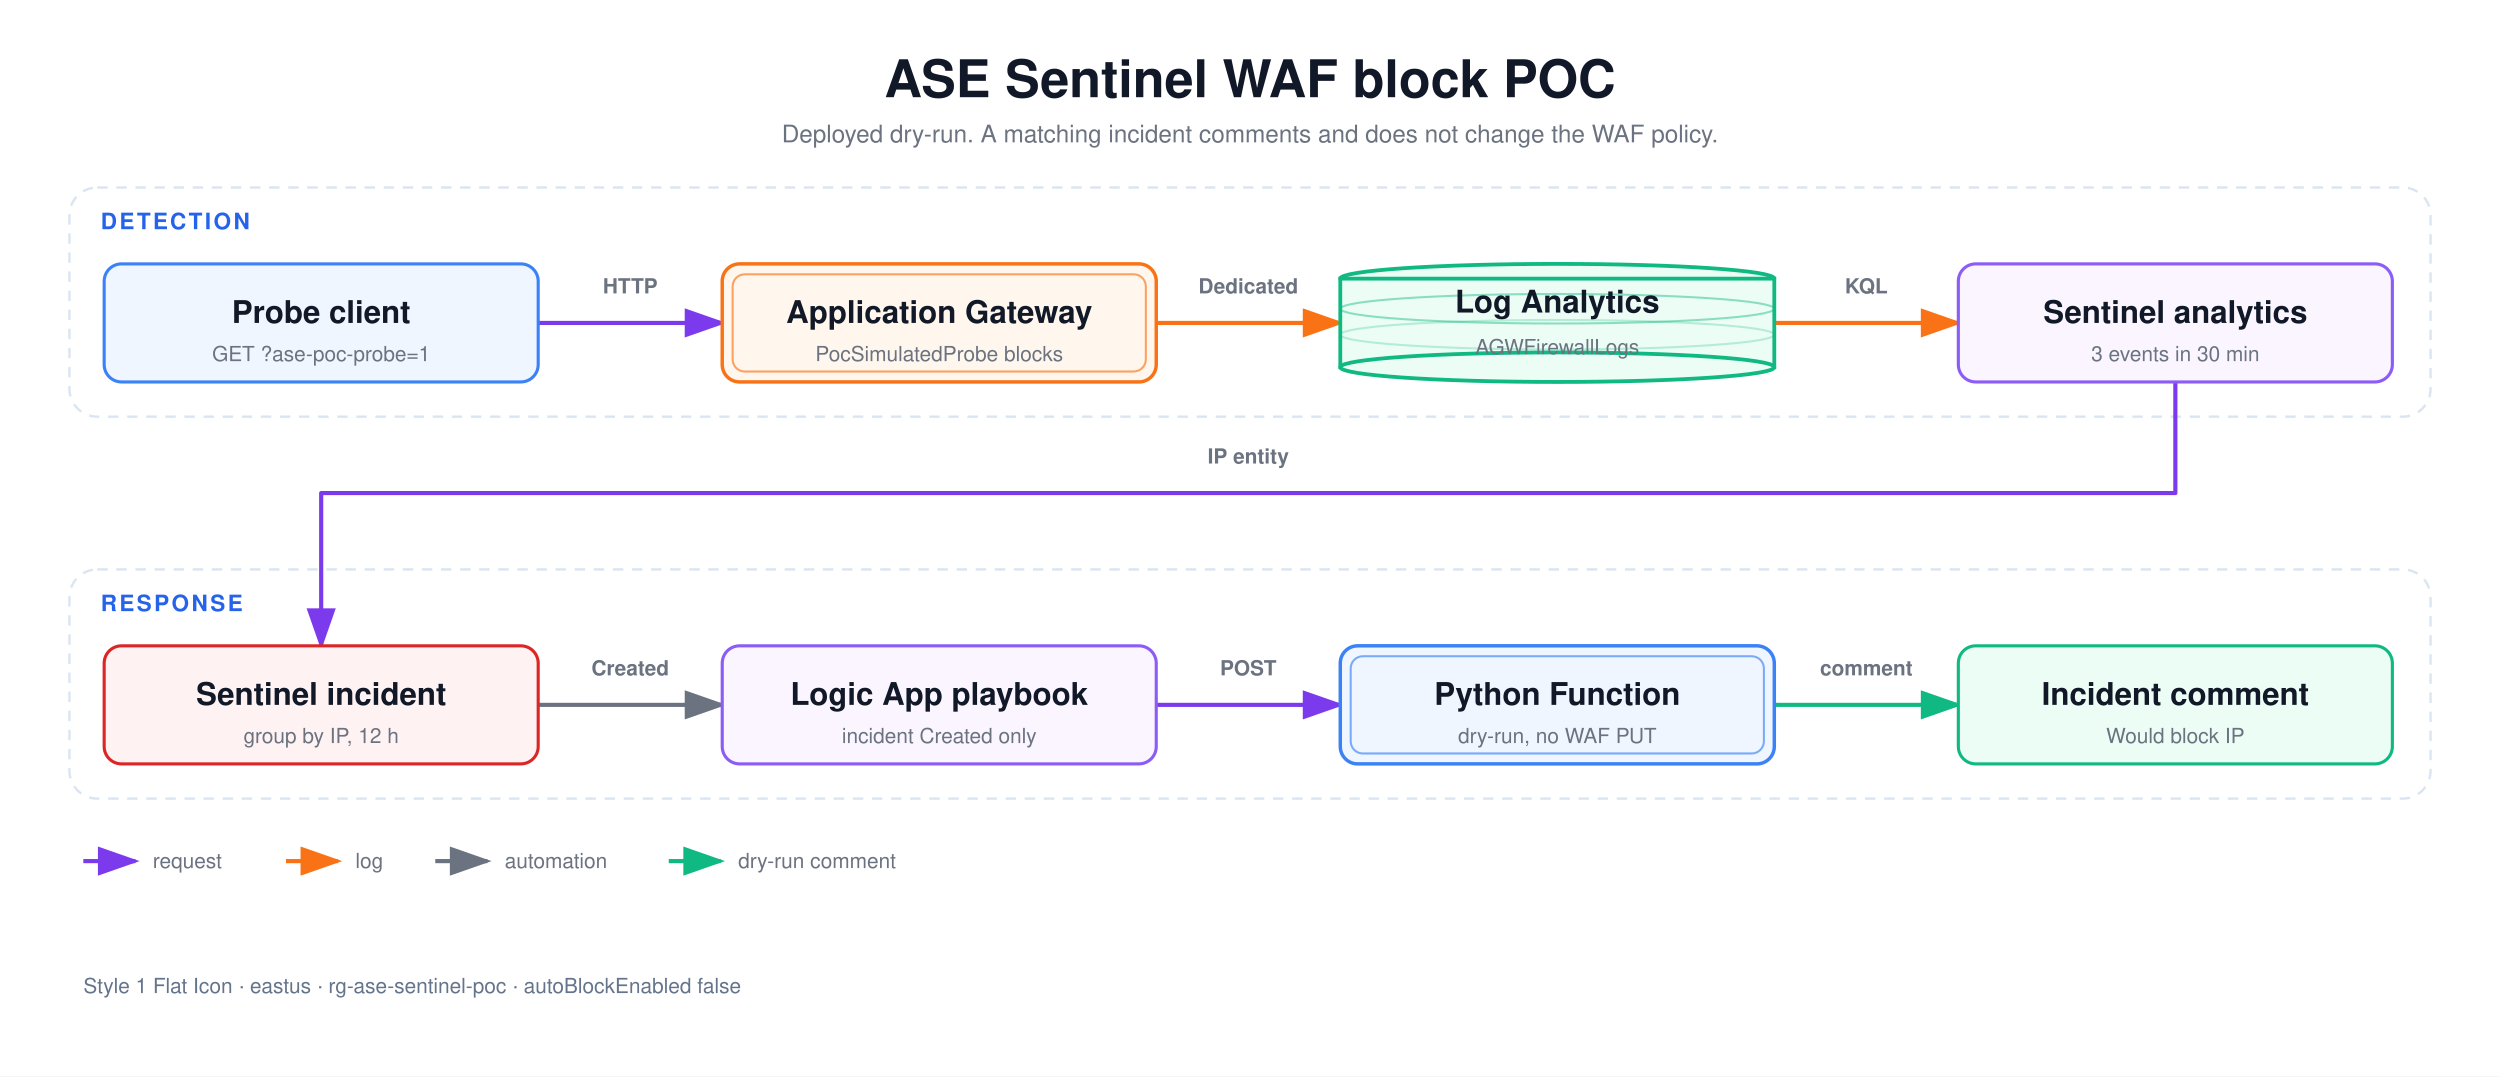
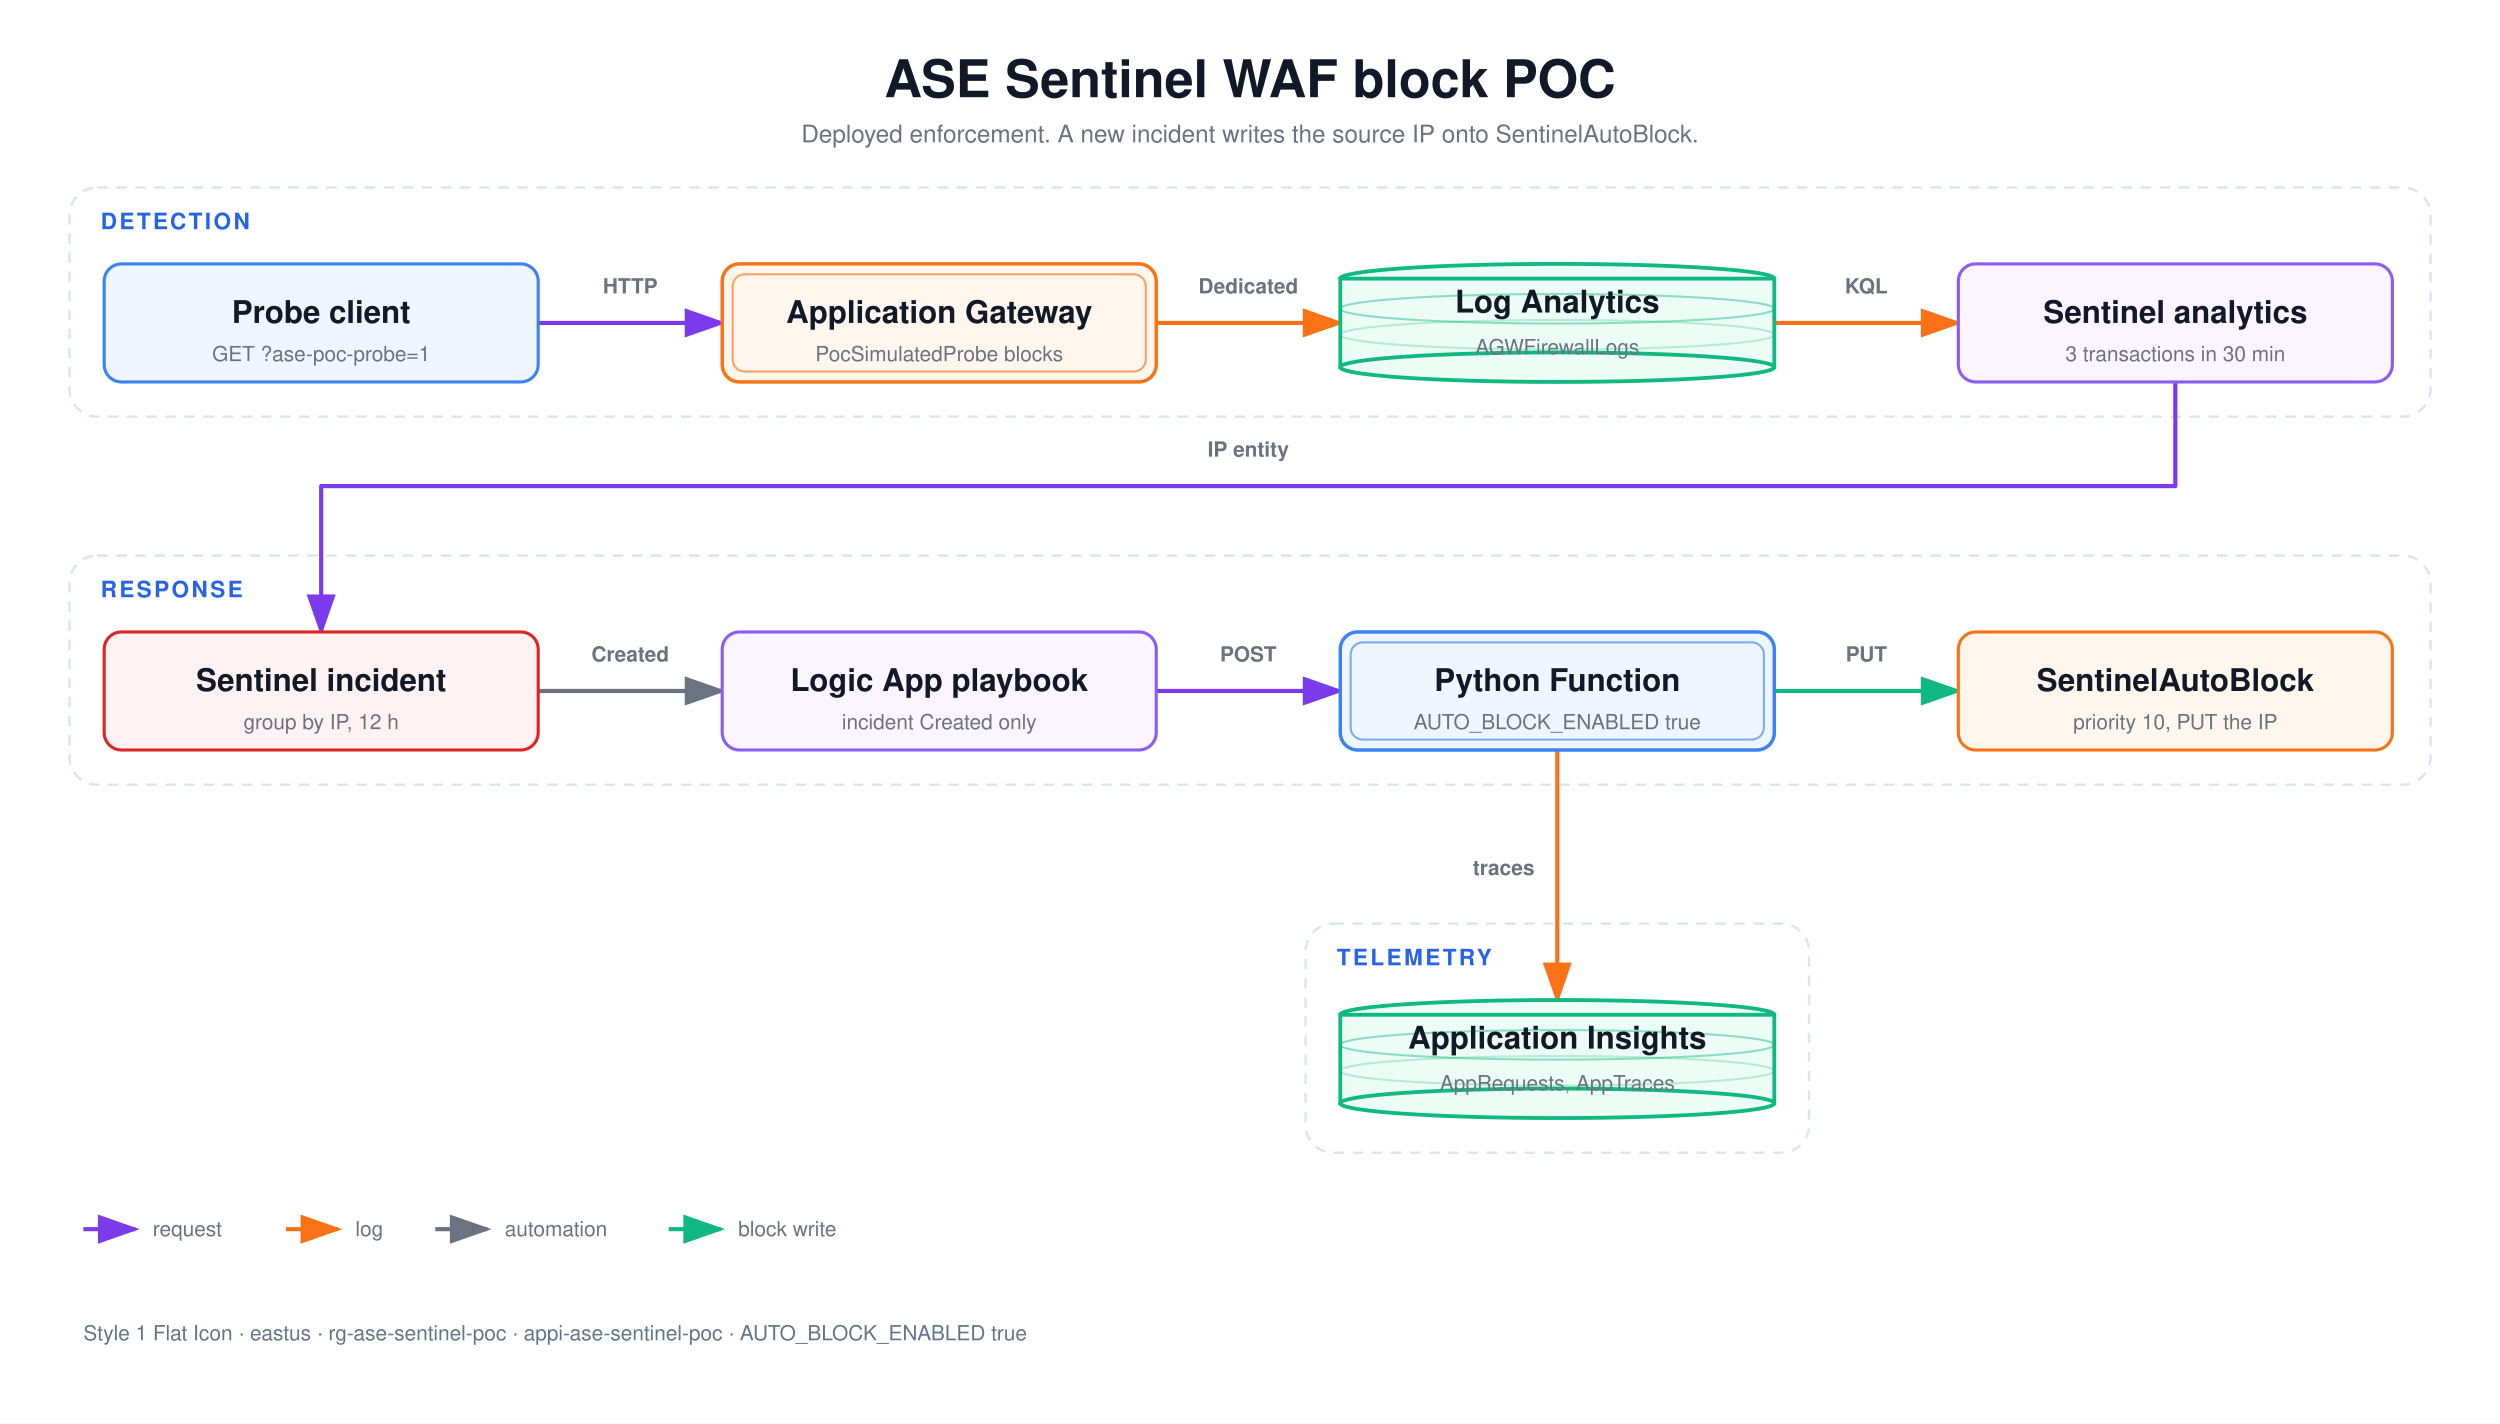
- <svg xmlns="http://www.w3.org/2000/svg" viewBox="0 0 1440 620" width="1440" height="620" data-generator="fireworks-tech-graph" data-schema-version="1" data-text-metrics="heuristic-v1" data-style-id="1" data-visual-theme="Flat Icon" data-diagram-type="architecture" data-motion-scene="" data-semantic-profile="generic" data-semantic-valid="true" data-quality-profile="showcase" data-max-bends-per-edge="2" data-max-total-bends="8" data-max-route-stretch="1.35" data-max-bridged-crossings="0" data-min-node-gap="40.0" data-min-container-gutter="20.0" data-min-label-clearance="4.0" data-min-segment-length="16.0">
+ <svg xmlns="http://www.w3.org/2000/svg" viewBox="0 0 1440 820" width="1440" height="820" data-generator="fireworks-tech-graph" data-schema-version="1" data-text-metrics="heuristic-v1" data-style-id="1" data-visual-theme="Flat Icon" data-diagram-type="architecture" data-motion-scene="" data-semantic-profile="generic" data-semantic-valid="true" data-quality-profile="showcase" data-max-bends-per-edge="2" data-max-total-bends="8" data-max-route-stretch="1.35" data-max-bridged-crossings="0" data-min-node-gap="40.0" data-min-container-gutter="20.0" data-min-label-clearance="4.0" data-min-segment-length="16.0">
  <defs>
    <marker id="arrowA" markerWidth="10" markerHeight="7" refX="9" refY="3.5" orient="auto">
      <polygon points="0 0, 10 3.5, 0 7" fill="#7c3aed" />
    </marker>
    <marker id="arrowB" markerWidth="10" markerHeight="7" refX="9" refY="3.5" orient="auto">
      <polygon points="0 0, 10 3.5, 0 7" fill="#10b981" />
    </marker>
    <marker id="arrowC" markerWidth="10" markerHeight="7" refX="9" refY="3.5" orient="auto">
      <polygon points="0 0, 10 3.5, 0 7" fill="#2563eb" />
    </marker>
    <marker id="arrowE" markerWidth="10" markerHeight="7" refX="9" refY="3.5" orient="auto">
      <polygon points="0 0, 10 3.5, 0 7" fill="#f97316" />
    </marker>
    <marker id="arrowF" markerWidth="10" markerHeight="7" refX="9" refY="3.5" orient="auto">
      <polygon points="0 0, 10 3.5, 0 7" fill="#7c3aed" />
    </marker>
    <marker id="arrowG" markerWidth="10" markerHeight="7" refX="9" refY="3.5" orient="auto">
      <polygon points="0 0, 10 3.5, 0 7" fill="#ef4444" />
    </marker>
    <marker id="arrowH" markerWidth="10" markerHeight="7" refX="9" refY="3.5" orient="auto">
      <polygon points="0 0, 10 3.5, 0 7" fill="#6b7280" />
    </marker>
    <filter id="shadowSoft" x="-20%" y="-20%" width="140%" height="160%">
      <feDropShadow dx="0" dy="3" stdDeviation="6" flood-color="#0f172a" flood-opacity="0.12" />
    </filter>
    <filter id="shadowGlass" x="-20%" y="-20%" width="140%" height="160%">
      <feDropShadow dx="0" dy="10" stdDeviation="16" flood-color="#020617" flood-opacity="0.28" />
    </filter>
    <style>
    text { font-family: 'Helvetica Neue', Helvetica, Arial, 'PingFang SC', 'Noto Sans CJK SC', 'Microsoft YaHei', 'Microsoft JhengHei', 'SimHei', sans-serif; }
    .title { font-size: 30px; font-weight: 700; fill: #111827; }
    .subtitle { font-size: 14px; font-weight: 500; fill: #6b7280; }
    .section { font-size: 13px; font-weight: 700; fill: #2563eb; letter-spacing: 1.4px; }
    .section-sub { font-size: 12px; font-weight: 500; fill: #64748b; }
    .node-title { font-weight: 700; fill: #111827; }
    .node-sub { font-weight: 500; fill: #6b7280; }
    .node-type { font-size: 12px; font-weight: 700; fill: #64748b; letter-spacing: 0.08em; }
    .arrow-label { font-size: 12px; font-weight: 600; fill: #6b7280; }
    .legend { font-size: 12px; font-weight: 500; fill: #6b7280; }
    .footnote { font-size: 12px; font-weight: 500; fill: #64748b; }
    .metric-label { font-size: 8.5px; font-weight: 700; fill: #64748b; text-transform: uppercase; }
    .metric-value { font-size: 9.5px; font-weight: 700; fill: #111827; }
    </style>
  </defs>
-   <rect data-graph-role="background" width="1440.0" height="620.0" fill="#ffffff" />
+   <rect data-graph-role="background" width="1440.0" height="820.0" fill="#ffffff" />
  <text x="720.0" y="56" text-anchor="middle" class="title">ASE Sentinel WAF block POC</text>
-   <text x="720.0" y="82" text-anchor="middle" class="subtitle">Deployed dry-run. A matching incident comments and does not change the WAF policy.</text>
+   <text x="720.0" y="82" text-anchor="middle" class="subtitle">Deployed enforcement. A new incident writes the source IP onto SentinelAutoBlock.</text>
  <g id="detect" data-graph-role="container" data-container-id="detect" data-semantic-role="boundary" data-graph-bounds="40,108,1400,240">
    <rect data-graph-role="container" x="40.0" y="108.0" width="1360.0" height="132.0" rx="16.0" fill="none" stroke="#dbe5f1" stroke-width="1.4" stroke-dasharray="6 5" />
    <text x="58.0" y="132.0" class="section">DETECTION</text>
    <rect id="detect-header" data-graph-role="reserved" data-reserved-kind="container-header" x="48" y="114" width="94.48" height="30" fill="none" stroke="none" />
  </g>
-   <g id="respond" data-graph-role="container" data-container-id="respond" data-semantic-role="boundary" data-graph-bounds="40,328,1400,460">
-     <rect data-graph-role="container" x="40.0" y="328.0" width="1360.0" height="132.0" rx="16.0" fill="none" stroke="#dbe5f1" stroke-width="1.4" stroke-dasharray="6 5" />
-     <text x="58.0" y="352.0" class="section">RESPONSE</text>
-     <rect id="respond-header" data-graph-role="reserved" data-reserved-kind="container-header" x="48" y="334" width="90.32" height="30" fill="none" stroke="none" />
+   <g id="respond" data-graph-role="container" data-container-id="respond" data-semantic-role="boundary" data-graph-bounds="40,320,1400,452">
+     <rect data-graph-role="container" x="40.0" y="320.0" width="1360.0" height="132.0" rx="16.0" fill="none" stroke="#dbe5f1" stroke-width="1.4" stroke-dasharray="6 5" />
+     <text x="58.0" y="344.0" class="section">RESPONSE</text>
+     <rect id="respond-header" data-graph-role="reserved" data-reserved-kind="container-header" x="48" y="326" width="90.32" height="30" fill="none" stroke="none" />
  </g>
-   <path id="open" data-graph-role="edge" data-edge-id="open" data-source="rule" data-target="incident" data-edge-kind="flow" data-topic-id="" data-flow="control" data-motion-role="" data-motion-stage="" data-motion-order="" data-protocol="" data-via="" data-critical-path-id="" data-critical-hop="" data-critical-hops="" data-critical="false" data-bends="2" data-route-stretch="1.0" data-bridges="" d="M 1253,220 L 1253,284 L 185,284 L 185,372" fill="none" stroke="#7c3aed" stroke-width="2.4" stroke-linecap="round" stroke-linejoin="round" marker-end="url(#arrowA)" />
+   <g id="telemetry" data-graph-role="container" data-container-id="telemetry" data-semantic-role="boundary" data-graph-bounds="752,532,1042,664">
+     <rect data-graph-role="container" x="752.0" y="532.0" width="290.0" height="132.0" rx="16.0" fill="none" stroke="#dbe5f1" stroke-width="1.4" stroke-dasharray="6 5" />
+     <text x="770.0" y="556.0" class="section">TELEMETRY</text>
+     <rect id="telemetry-header" data-graph-role="reserved" data-reserved-kind="container-header" x="760" y="538" width="100.98" height="30" fill="none" stroke="none" />
+   </g>
+   <path id="open" data-graph-role="edge" data-edge-id="open" data-source="rule" data-target="incident" data-edge-kind="flow" data-topic-id="" data-flow="control" data-motion-role="" data-motion-stage="" data-motion-order="" data-protocol="" data-via="" data-critical-path-id="" data-critical-hop="" data-critical-hops="" data-critical="false" data-bends="2" data-route-stretch="1.0" data-bridges="" d="M 1253,220 L 1253,280 L 185,280 L 185,364" fill="none" stroke="#7c3aed" stroke-width="2.4" stroke-linecap="round" stroke-linejoin="round" marker-end="url(#arrowA)" />
  <path id="request" data-graph-role="edge" data-edge-id="request" data-source="probe" data-target="waf" data-edge-kind="flow" data-topic-id="" data-flow="control" data-motion-role="" data-motion-stage="" data-motion-order="" data-protocol="" data-via="" data-critical-path-id="" data-critical-hop="" data-critical-hops="" data-critical="false" data-bends="0" data-route-stretch="1.0" data-bridges="" d="M 310,186 L 416,186" fill="none" stroke="#7c3aed" stroke-width="2.4" stroke-linecap="round" stroke-linejoin="round" marker-end="url(#arrowA)" />
  <path id="diag" data-graph-role="edge" data-edge-id="diag" data-source="waf" data-target="logs" data-edge-kind="flow" data-topic-id="" data-flow="data" data-motion-role="" data-motion-stage="" data-motion-order="" data-protocol="" data-via="" data-critical-path-id="" data-critical-hop="" data-critical-hops="" data-critical="false" data-bends="0" data-route-stretch="1.0" data-bridges="" d="M 666,186 L 772,186" fill="none" stroke="#f97316" stroke-width="2.4" stroke-linecap="round" stroke-linejoin="round" marker-end="url(#arrowE)" />
  <path id="query" data-graph-role="edge" data-edge-id="query" data-source="logs" data-target="rule" data-edge-kind="flow" data-topic-id="" data-flow="data" data-motion-role="" data-motion-stage="" data-motion-order="" data-protocol="" data-via="" data-critical-path-id="" data-critical-hop="" data-critical-hops="" data-critical="false" data-bends="0" data-route-stretch="1.0" data-bridges="" d="M 1022,186 L 1128,186" fill="none" stroke="#f97316" stroke-width="2.4" stroke-linecap="round" stroke-linejoin="round" marker-end="url(#arrowE)" />
-   <path id="trigger" data-graph-role="edge" data-edge-id="trigger" data-source="incident" data-target="playbook" data-edge-kind="flow" data-topic-id="" data-flow="neutral" data-motion-role="" data-motion-stage="" data-motion-order="" data-protocol="" data-via="" data-critical-path-id="" data-critical-hop="" data-critical-hops="" data-critical="false" data-bends="0" data-route-stretch="1.0" data-bridges="" d="M 310,406 L 416,406" fill="none" stroke="#6b7280" stroke-width="2.4" stroke-linecap="round" stroke-linejoin="round" marker-end="url(#arrowH)" />
-   <path id="post" data-graph-role="edge" data-edge-id="post" data-source="playbook" data-target="function" data-edge-kind="flow" data-topic-id="" data-flow="control" data-motion-role="" data-motion-stage="" data-motion-order="" data-protocol="" data-via="" data-critical-path-id="" data-critical-hop="" data-critical-hops="" data-critical="false" data-bends="0" data-route-stretch="1.0" data-bridges="" d="M 666,406 L 772,406" fill="none" stroke="#7c3aed" stroke-width="2.4" stroke-linecap="round" stroke-linejoin="round" marker-end="url(#arrowA)" />
-   <path id="note" data-graph-role="edge" data-edge-id="note" data-source="function" data-target="comment" data-edge-kind="flow" data-topic-id="" data-flow="write" data-motion-role="" data-motion-stage="" data-motion-order="" data-protocol="" data-via="" data-critical-path-id="" data-critical-hop="" data-critical-hops="" data-critical="false" data-bends="0" data-route-stretch="1.0" data-bridges="" d="M 1022,406 L 1128,406" fill="none" stroke="#10b981" stroke-width="2.4" stroke-linecap="round" stroke-linejoin="round" marker-end="url(#arrowB)" />
+   <path id="trigger" data-graph-role="edge" data-edge-id="trigger" data-source="incident" data-target="playbook" data-edge-kind="flow" data-topic-id="" data-flow="neutral" data-motion-role="" data-motion-stage="" data-motion-order="" data-protocol="" data-via="" data-critical-path-id="" data-critical-hop="" data-critical-hops="" data-critical="false" data-bends="0" data-route-stretch="1.0" data-bridges="" d="M 310,398 L 416,398" fill="none" stroke="#6b7280" stroke-width="2.4" stroke-linecap="round" stroke-linejoin="round" marker-end="url(#arrowH)" />
+   <path id="post" data-graph-role="edge" data-edge-id="post" data-source="playbook" data-target="function" data-edge-kind="flow" data-topic-id="" data-flow="control" data-motion-role="" data-motion-stage="" data-motion-order="" data-protocol="" data-via="" data-critical-path-id="" data-critical-hop="" data-critical-hops="" data-critical="false" data-bends="0" data-route-stretch="1.0" data-bridges="" d="M 666,398 L 772,398" fill="none" stroke="#7c3aed" stroke-width="2.4" stroke-linecap="round" stroke-linejoin="round" marker-end="url(#arrowA)" />
+   <path id="put" data-graph-role="edge" data-edge-id="put" data-source="function" data-target="policy" data-edge-kind="flow" data-topic-id="" data-flow="write" data-motion-role="" data-motion-stage="" data-motion-order="" data-protocol="" data-via="" data-critical-path-id="" data-critical-hop="" data-critical-hops="" data-critical="false" data-bends="0" data-route-stretch="1.0" data-bridges="" d="M 1022,398 L 1128,398" fill="none" stroke="#10b981" stroke-width="2.4" stroke-linecap="round" stroke-linejoin="round" marker-end="url(#arrowB)" />
+   <path id="traces" data-graph-role="edge" data-edge-id="traces" data-source="function" data-target="insights" data-edge-kind="flow" data-topic-id="" data-flow="data" data-motion-role="" data-motion-stage="" data-motion-order="" data-protocol="" data-via="" data-critical-path-id="" data-critical-hop="" data-critical-hops="" data-critical="false" data-bends="0" data-route-stretch="1.0" data-bridges="" d="M 897,432 L 897,576" fill="none" stroke="#f97316" stroke-width="2.4" stroke-linecap="round" stroke-linejoin="round" marker-end="url(#arrowE)" />
  <g id="node-probe" data-graph-role="node" data-node-id="probe" data-semantic-role="rect" data-motion-role="" data-motion-stage="" data-motion-order="" data-parent="" data-deployment-id="" data-topic-id="" data-span-id="" data-station-order="" data-status="" data-start-ms="" data-duration-ms="" data-parent-span="" data-graph-bounds="60,152,310,220">
    <rect x="60.0" y="152.0" width="250.0" height="68.0" rx="10.0" fill="#eff6ff" stroke="#3b82f6" stroke-width="1.8" />
    <text data-text-role="title" data-full-text="Probe client" data-text-max-width="226.0" x="185.0" y="186.0" text-anchor="middle" class="node-title" font-size="18">Probe client</text>
    <text data-text-role="subtitle" data-full-text="GET ?ase-poc-probe=1" data-text-max-width="226.0" x="185.0" y="208.0" text-anchor="middle" class="node-sub" font-size="12">GET ?ase-poc-probe=1</text>
  </g>
  <g id="node-waf" data-graph-role="node" data-node-id="waf" data-semantic-role="double_rect" data-motion-role="" data-motion-stage="" data-motion-order="" data-parent="" data-deployment-id="" data-topic-id="" data-span-id="" data-station-order="" data-status="" data-start-ms="" data-duration-ms="" data-parent-span="" data-graph-bounds="416,152,666,220">
    <rect x="416.0" y="152.0" width="250.0" height="68.0" rx="10.0" fill="#fff7ed" stroke="#f97316" stroke-width="2.0" />
    <rect x="422.0" y="158.0" width="238.0" height="56.0" rx="7.0" fill="none" stroke="#f97316" stroke-width="1.2" opacity="0.65" />
    <text data-text-role="title" data-full-text="Application Gateway" data-text-max-width="218.0" x="541.0" y="186.0" text-anchor="middle" class="node-title" font-size="18">Application Gateway</text>
    <text data-text-role="subtitle" data-full-text="PocSimulatedProbe blocks" data-text-max-width="218.0" x="541.0" y="208.0" text-anchor="middle" class="node-sub" font-size="12">PocSimulatedProbe blocks</text>
  </g>
  <g id="node-logs" data-graph-role="node" data-node-id="logs" data-semantic-role="cylinder" data-motion-role="" data-motion-stage="" data-motion-order="" data-parent="" data-deployment-id="" data-topic-id="" data-span-id="" data-station-order="" data-status="" data-start-ms="" data-duration-ms="" data-parent-span="" data-graph-bounds="772,152,1022,220">
    <ellipse cx="897.0" cy="160.5" rx="125.0" ry="8.5" fill="#ecfdf5" stroke="#10b981" stroke-width="2.2" />
    <rect x="772.0" y="160.5" width="250.0" height="51.0" fill="#ecfdf5" stroke="#10b981" stroke-width="2.2" />
    <ellipse cx="897.0" cy="211.5" rx="125.0" ry="8.5" fill="#ecfdf5" stroke="#10b981" stroke-width="2.2" />
    <ellipse cx="897.0" cy="177.84" rx="125.0" ry="8.5" fill="none" stroke="#10b981" stroke-opacity="0.45" stroke-width="1.2" />
    <ellipse cx="897.0" cy="192.8" rx="125.0" ry="8.5" fill="none" stroke="#10b981" stroke-opacity="0.25" stroke-width="1.2" />
    <text data-text-role="title" data-full-text="Log Analytics" data-text-max-width="226.0" x="897.0" y="180.0" text-anchor="middle" class="node-title" font-size="18">Log Analytics</text>
    <text data-text-role="subtitle" data-full-text="AGWFirewallLogs" data-text-max-width="226.0" x="897.0" y="204.0" text-anchor="middle" class="node-sub" font-size="12">AGWFirewallLogs</text>
  </g>
  <g id="node-rule" data-graph-role="node" data-node-id="rule" data-semantic-role="rect" data-motion-role="" data-motion-stage="" data-motion-order="" data-parent="" data-deployment-id="" data-topic-id="" data-span-id="" data-station-order="" data-status="" data-start-ms="" data-duration-ms="" data-parent-span="" data-graph-bounds="1128,152,1378,220">
    <rect x="1128.0" y="152.0" width="250.0" height="68.0" rx="10.0" fill="#faf5ff" stroke="#8b5cf6" stroke-width="1.8" />
    <text data-text-role="title" data-full-text="Sentinel analytics" data-text-max-width="226.0" x="1253.0" y="186.0" text-anchor="middle" class="node-title" font-size="18">Sentinel analytics</text>
-     <text data-text-role="subtitle" data-full-text="3 events in 30 min" data-text-max-width="226.0" x="1253.0" y="208.0" text-anchor="middle" class="node-sub" font-size="12">3 events in 30 min</text>
+     <text data-text-role="subtitle" data-full-text="3 transactions in 30 min" data-text-max-width="226.0" x="1253.0" y="208.0" text-anchor="middle" class="node-sub" font-size="12">3 transactions in 30 min</text>
  </g>
-   <g id="node-incident" data-graph-role="node" data-node-id="incident" data-semantic-role="rect" data-motion-role="" data-motion-stage="" data-motion-order="" data-parent="" data-deployment-id="" data-topic-id="" data-span-id="" data-station-order="" data-status="" data-start-ms="" data-duration-ms="" data-parent-span="" data-graph-bounds="60,372,310,440">
-     <rect x="60.0" y="372.0" width="250.0" height="68.0" rx="10.0" fill="#fef2f2" stroke="#dc2626" stroke-width="1.8" />
-     <text data-text-role="title" data-full-text="Sentinel incident" data-text-max-width="226.0" x="185.0" y="406.0" text-anchor="middle" class="node-title" font-size="18">Sentinel incident</text>
-     <text data-text-role="subtitle" data-full-text="group by IP, 12 h" data-text-max-width="226.0" x="185.0" y="428.0" text-anchor="middle" class="node-sub" font-size="12">group by IP, 12 h</text>
+   <g id="node-incident" data-graph-role="node" data-node-id="incident" data-semantic-role="rect" data-motion-role="" data-motion-stage="" data-motion-order="" data-parent="" data-deployment-id="" data-topic-id="" data-span-id="" data-station-order="" data-status="" data-start-ms="" data-duration-ms="" data-parent-span="" data-graph-bounds="60,364,310,432">
+     <rect x="60.0" y="364.0" width="250.0" height="68.0" rx="10.0" fill="#fef2f2" stroke="#dc2626" stroke-width="1.8" />
+     <text data-text-role="title" data-full-text="Sentinel incident" data-text-max-width="226.0" x="185.0" y="398.0" text-anchor="middle" class="node-title" font-size="18">Sentinel incident</text>
+     <text data-text-role="subtitle" data-full-text="group by IP, 12 h" data-text-max-width="226.0" x="185.0" y="420.0" text-anchor="middle" class="node-sub" font-size="12">group by IP, 12 h</text>
  </g>
-   <g id="node-playbook" data-graph-role="node" data-node-id="playbook" data-semantic-role="rect" data-motion-role="" data-motion-stage="" data-motion-order="" data-parent="" data-deployment-id="" data-topic-id="" data-span-id="" data-station-order="" data-status="" data-start-ms="" data-duration-ms="" data-parent-span="" data-graph-bounds="416,372,666,440">
-     <rect x="416.0" y="372.0" width="250.0" height="68.0" rx="10.0" fill="#faf5ff" stroke="#8b5cf6" stroke-width="1.8" />
-     <text data-text-role="title" data-full-text="Logic App playbook" data-text-max-width="226.0" x="541.0" y="406.0" text-anchor="middle" class="node-title" font-size="18">Logic App playbook</text>
-     <text data-text-role="subtitle" data-full-text="incident Created only" data-text-max-width="226.0" x="541.0" y="428.0" text-anchor="middle" class="node-sub" font-size="12">incident Created only</text>
+   <g id="node-playbook" data-graph-role="node" data-node-id="playbook" data-semantic-role="rect" data-motion-role="" data-motion-stage="" data-motion-order="" data-parent="" data-deployment-id="" data-topic-id="" data-span-id="" data-station-order="" data-status="" data-start-ms="" data-duration-ms="" data-parent-span="" data-graph-bounds="416,364,666,432">
+     <rect x="416.0" y="364.0" width="250.0" height="68.0" rx="10.0" fill="#faf5ff" stroke="#8b5cf6" stroke-width="1.8" />
+     <text data-text-role="title" data-full-text="Logic App playbook" data-text-max-width="226.0" x="541.0" y="398.0" text-anchor="middle" class="node-title" font-size="18">Logic App playbook</text>
+     <text data-text-role="subtitle" data-full-text="incident Created only" data-text-max-width="226.0" x="541.0" y="420.0" text-anchor="middle" class="node-sub" font-size="12">incident Created only</text>
  </g>
-   <g id="node-function" data-graph-role="node" data-node-id="function" data-semantic-role="double_rect" data-motion-role="" data-motion-stage="" data-motion-order="" data-parent="" data-deployment-id="" data-topic-id="" data-span-id="" data-station-order="" data-status="" data-start-ms="" data-duration-ms="" data-parent-span="" data-graph-bounds="772,372,1022,440">
-     <rect x="772.0" y="372.0" width="250.0" height="68.0" rx="10.0" fill="#eff6ff" stroke="#3b82f6" stroke-width="2.0" />
-     <rect x="778.0" y="378.0" width="238.0" height="56.0" rx="7.0" fill="none" stroke="#3b82f6" stroke-width="1.2" opacity="0.65" />
-     <text data-text-role="title" data-full-text="Python Function" data-text-max-width="218.0" x="897.0" y="406.0" text-anchor="middle" class="node-title" font-size="18">Python Function</text>
-     <text data-text-role="subtitle" data-full-text="dry-run, no WAF PUT" data-text-max-width="218.0" x="897.0" y="428.0" text-anchor="middle" class="node-sub" font-size="12">dry-run, no WAF PUT</text>
+   <g id="node-function" data-graph-role="node" data-node-id="function" data-semantic-role="double_rect" data-motion-role="" data-motion-stage="" data-motion-order="" data-parent="" data-deployment-id="" data-topic-id="" data-span-id="" data-station-order="" data-status="" data-start-ms="" data-duration-ms="" data-parent-span="" data-graph-bounds="772,364,1022,432">
+     <rect x="772.0" y="364.0" width="250.0" height="68.0" rx="10.0" fill="#eff6ff" stroke="#3b82f6" stroke-width="2.0" />
+     <rect x="778.0" y="370.0" width="238.0" height="56.0" rx="7.0" fill="none" stroke="#3b82f6" stroke-width="1.2" opacity="0.65" />
+     <text data-text-role="title" data-full-text="Python Function" data-text-max-width="218.0" x="897.0" y="398.0" text-anchor="middle" class="node-title" font-size="18">Python Function</text>
+     <text data-text-role="subtitle" data-full-text="AUTO_BLOCK_ENABLED true" data-text-max-width="218.0" x="897.0" y="420.0" text-anchor="middle" class="node-sub" font-size="12">AUTO_BLOCK_ENABLED true</text>
  </g>
-   <g id="node-comment" data-graph-role="node" data-node-id="comment" data-semantic-role="rect" data-motion-role="" data-motion-stage="" data-motion-order="" data-parent="" data-deployment-id="" data-topic-id="" data-span-id="" data-station-order="" data-status="" data-start-ms="" data-duration-ms="" data-parent-span="" data-graph-bounds="1128,372,1378,440">
-     <rect x="1128.0" y="372.0" width="250.0" height="68.0" rx="10.0" fill="#ecfdf5" stroke="#10b981" stroke-width="1.8" />
-     <text data-text-role="title" data-full-text="Incident comment" data-text-max-width="226.0" x="1253.0" y="406.0" text-anchor="middle" class="node-title" font-size="18">Incident comment</text>
-     <text data-text-role="subtitle" data-full-text="Would block IP" data-text-max-width="226.0" x="1253.0" y="428.0" text-anchor="middle" class="node-sub" font-size="12">Would block IP</text>
+   <g id="node-policy" data-graph-role="node" data-node-id="policy" data-semantic-role="rect" data-motion-role="" data-motion-stage="" data-motion-order="" data-parent="" data-deployment-id="" data-topic-id="" data-span-id="" data-station-order="" data-status="" data-start-ms="" data-duration-ms="" data-parent-span="" data-graph-bounds="1128,364,1378,432">
+     <rect x="1128.0" y="364.0" width="250.0" height="68.0" rx="10.0" fill="#fff7ed" stroke="#f97316" stroke-width="1.8" />
+     <text data-text-role="title" data-full-text="SentinelAutoBlock" data-text-max-width="226.0" x="1253.0" y="398.0" text-anchor="middle" class="node-title" font-size="18">SentinelAutoBlock</text>
+     <text data-text-role="subtitle" data-full-text="priority 10, PUT the IP" data-text-max-width="226.0" x="1253.0" y="420.0" text-anchor="middle" class="node-sub" font-size="12">priority 10, PUT the IP</text>
+   </g>
+   <g id="node-insights" data-graph-role="node" data-node-id="insights" data-semantic-role="cylinder" data-motion-role="" data-motion-stage="" data-motion-order="" data-parent="" data-deployment-id="" data-topic-id="" data-span-id="" data-station-order="" data-status="" data-start-ms="" data-duration-ms="" data-parent-span="" data-graph-bounds="772,576,1022,644">
+     <ellipse cx="897.0" cy="584.5" rx="125.0" ry="8.5" fill="#ecfdf5" stroke="#10b981" stroke-width="2.2" />
+     <rect x="772.0" y="584.5" width="250.0" height="51.0" fill="#ecfdf5" stroke="#10b981" stroke-width="2.2" />
+     <ellipse cx="897.0" cy="635.5" rx="125.0" ry="8.5" fill="#ecfdf5" stroke="#10b981" stroke-width="2.2" />
+     <ellipse cx="897.0" cy="601.84" rx="125.0" ry="8.5" fill="none" stroke="#10b981" stroke-opacity="0.45" stroke-width="1.2" />
+     <ellipse cx="897.0" cy="616.8" rx="125.0" ry="8.5" fill="none" stroke="#10b981" stroke-opacity="0.25" stroke-width="1.2" />
+     <text data-text-role="title" data-full-text="Application Insights" data-text-max-width="226.0" x="897.0" y="604.0" text-anchor="middle" class="node-title" font-size="18">Application Insights</text>
+     <text data-text-role="subtitle" data-full-text="AppRequests, AppTraces" data-text-max-width="226.0" x="897.0" y="628.0" text-anchor="middle" class="node-sub" font-size="12">AppRequests, AppTraces</text>
  </g>
  <g id="request-label" data-graph-role="label" data-owner="request" data-graph-bounds="342.08,155,383.92,175">
    <rect x="342.08" y="155.0" width="41.84" height="20" rx="6" fill="#ffffff" opacity="0.94" />
    <text x="363.0" y="169.0" text-anchor="middle" class="arrow-label">HTTP</text>
  </g>
  <g id="diag-label" data-graph-role="label" data-owner="diag" data-graph-bounds="682.24,155,755.76,175">
    <rect x="682.24" y="155.0" width="73.52" height="20" rx="6" fill="#ffffff" opacity="0.94" />
    <text x="719.0" y="169.0" text-anchor="middle" class="arrow-label">Dedicated</text>
  </g>
  <g id="query-label" data-graph-role="label" data-owner="query" data-graph-bounds="1057,155,1093,175">
    <rect x="1057.0" y="155.0" width="36.0" height="20" rx="6" fill="#ffffff" opacity="0.94" />
    <text x="1075.0" y="169.0" text-anchor="middle" class="arrow-label">KQL</text>
  </g>
-   <g id="open-label" data-graph-role="label" data-owner="open" data-graph-bounds="685.12,253,752.88,273">
-     <rect x="685.12" y="253.0" width="67.76" height="20" rx="6" fill="#ffffff" opacity="0.94" />
-     <text x="719.0" y="267.0" text-anchor="middle" class="arrow-label">IP entity</text>
+   <g id="open-label" data-graph-role="label" data-owner="open" data-graph-bounds="685.12,249,752.88,269">
+     <rect x="685.12" y="249.0" width="67.76" height="20" rx="6" fill="#ffffff" opacity="0.94" />
+     <text x="719.0" y="263.0" text-anchor="middle" class="arrow-label">IP entity</text>
  </g>
-   <g id="trigger-label" data-graph-role="label" data-owner="trigger" data-graph-bounds="331.64,375,394.36,395">
-     <rect x="331.64" y="375.0" width="62.72" height="20" rx="6" fill="#ffffff" opacity="0.94" />
-     <text x="363.0" y="389.0" text-anchor="middle" class="arrow-label">Created</text>
+   <g id="trigger-label" data-graph-role="label" data-owner="trigger" data-graph-bounds="331.64,367,394.36,387">
+     <rect x="331.64" y="367.0" width="62.72" height="20" rx="6" fill="#ffffff" opacity="0.94" />
+     <text x="363.0" y="381.0" text-anchor="middle" class="arrow-label">Created</text>
  </g>
-   <g id="post-label" data-graph-role="label" data-owner="post" data-graph-bounds="698.08,375,739.92,395">
-     <rect x="698.08" y="375.0" width="41.84" height="20" rx="6" fill="#ffffff" opacity="0.94" />
-     <text x="719.0" y="389.0" text-anchor="middle" class="arrow-label">POST</text>
+   <g id="post-label" data-graph-role="label" data-owner="post" data-graph-bounds="698.08,367,739.92,387">
+     <rect x="698.08" y="367.0" width="41.84" height="20" rx="6" fill="#ffffff" opacity="0.94" />
+     <text x="719.0" y="381.0" text-anchor="middle" class="arrow-label">POST</text>
  </g>
-   <g id="note-label" data-graph-role="label" data-owner="note" data-graph-bounds="1043.64,375,1106.36,395">
-     <rect x="1043.64" y="375.0" width="62.72" height="20" rx="6" fill="#ffffff" opacity="0.94" />
-     <text x="1075.0" y="389.0" text-anchor="middle" class="arrow-label">comment</text>
+   <g id="put-label" data-graph-role="label" data-owner="put" data-graph-bounds="1057,367,1093,387">
+     <rect x="1057.0" y="367.0" width="36.0" height="20" rx="6" fill="#ffffff" opacity="0.94" />
+     <text x="1075.0" y="381.0" text-anchor="middle" class="arrow-label">PUT</text>
+   </g>
+   <g id="traces-label" data-graph-role="label" data-owner="traces" data-graph-bounds="838.24,490,894,510">
+     <rect x="838.24" y="490.0" width="55.76" height="20" rx="6" fill="#ffffff" opacity="0.94" />
+     <text x="866.12" y="504.0" text-anchor="middle" class="arrow-label">traces</text>
  </g>
  <g id="legend" data-graph-role="legend">
-     <rect id="legend-zone" data-graph-role="reserved" data-reserved-kind="legend" x="38" y="482" width="508.96" height="46" rx="10" fill="none" stroke="none" />
-     <line data-graph-role="decoration" x1="48.0" y1="496.0" x2="78.0" y2="496.0" stroke="#7c3aed" stroke-width="2.4" marker-end="url(#arrowA)" />
-     <text data-graph-role="decoration" x="88.0" y="500.0" class="legend">request</text>
-     <line data-graph-role="decoration" x1="164.72" y1="496.0" x2="194.72" y2="496.0" stroke="#f97316" stroke-width="2.4" marker-end="url(#arrowE)" />
-     <text data-graph-role="decoration" x="204.72" y="500.0" class="legend">log</text>
-     <line data-graph-role="decoration" x1="250.72" y1="496.0" x2="280.72" y2="496.0" stroke="#6b7280" stroke-width="2.4" marker-end="url(#arrowH)" />
-     <text data-graph-role="decoration" x="290.72" y="500.0" class="legend">automation</text>
-     <line data-graph-role="decoration" x1="385.2" y1="496.0" x2="415.2" y2="496.0" stroke="#10b981" stroke-width="2.4" marker-end="url(#arrowB)" />
-     <text data-graph-role="decoration" x="425.2" y="500.0" class="legend">dry-run comment</text>
+     <rect id="legend-zone" data-graph-role="reserved" data-reserved-kind="legend" x="38" y="694" width="474.88" height="46" rx="10" fill="none" stroke="none" />
+     <line data-graph-role="decoration" x1="48.0" y1="708.0" x2="78.0" y2="708.0" stroke="#7c3aed" stroke-width="2.4" marker-end="url(#arrowA)" />
+     <text data-graph-role="decoration" x="88.0" y="712.0" class="legend">request</text>
+     <line data-graph-role="decoration" x1="164.72" y1="708.0" x2="194.72" y2="708.0" stroke="#f97316" stroke-width="2.4" marker-end="url(#arrowE)" />
+     <text data-graph-role="decoration" x="204.72" y="712.0" class="legend">log</text>
+     <line data-graph-role="decoration" x1="250.72" y1="708.0" x2="280.72" y2="708.0" stroke="#6b7280" stroke-width="2.4" marker-end="url(#arrowH)" />
+     <text data-graph-role="decoration" x="290.72" y="712.0" class="legend">automation</text>
+     <line data-graph-role="decoration" x1="385.2" y1="708.0" x2="415.2" y2="708.0" stroke="#10b981" stroke-width="2.4" marker-end="url(#arrowB)" />
+     <text data-graph-role="decoration" x="425.2" y="712.0" class="legend">block write</text>
  </g>
-   <g id="footer" data-graph-role="reserved" data-graph-bounds="48,560,559,576">
-     <text x="48.0" y="572.0" class="footnote">Style 1 Flat Icon · eastus · rg-ase-sentinel-poc · autoBlockEnabled false</text>
+   <g id="footer" data-graph-role="reserved" data-graph-bounds="48,760,734,776">
+     <text x="48.0" y="772.0" class="footnote">Style 1 Flat Icon · eastus · rg-ase-sentinel-poc · appi-ase-sentinel-poc · AUTO_BLOCK_ENABLED true</text>
  </g>
</svg>
